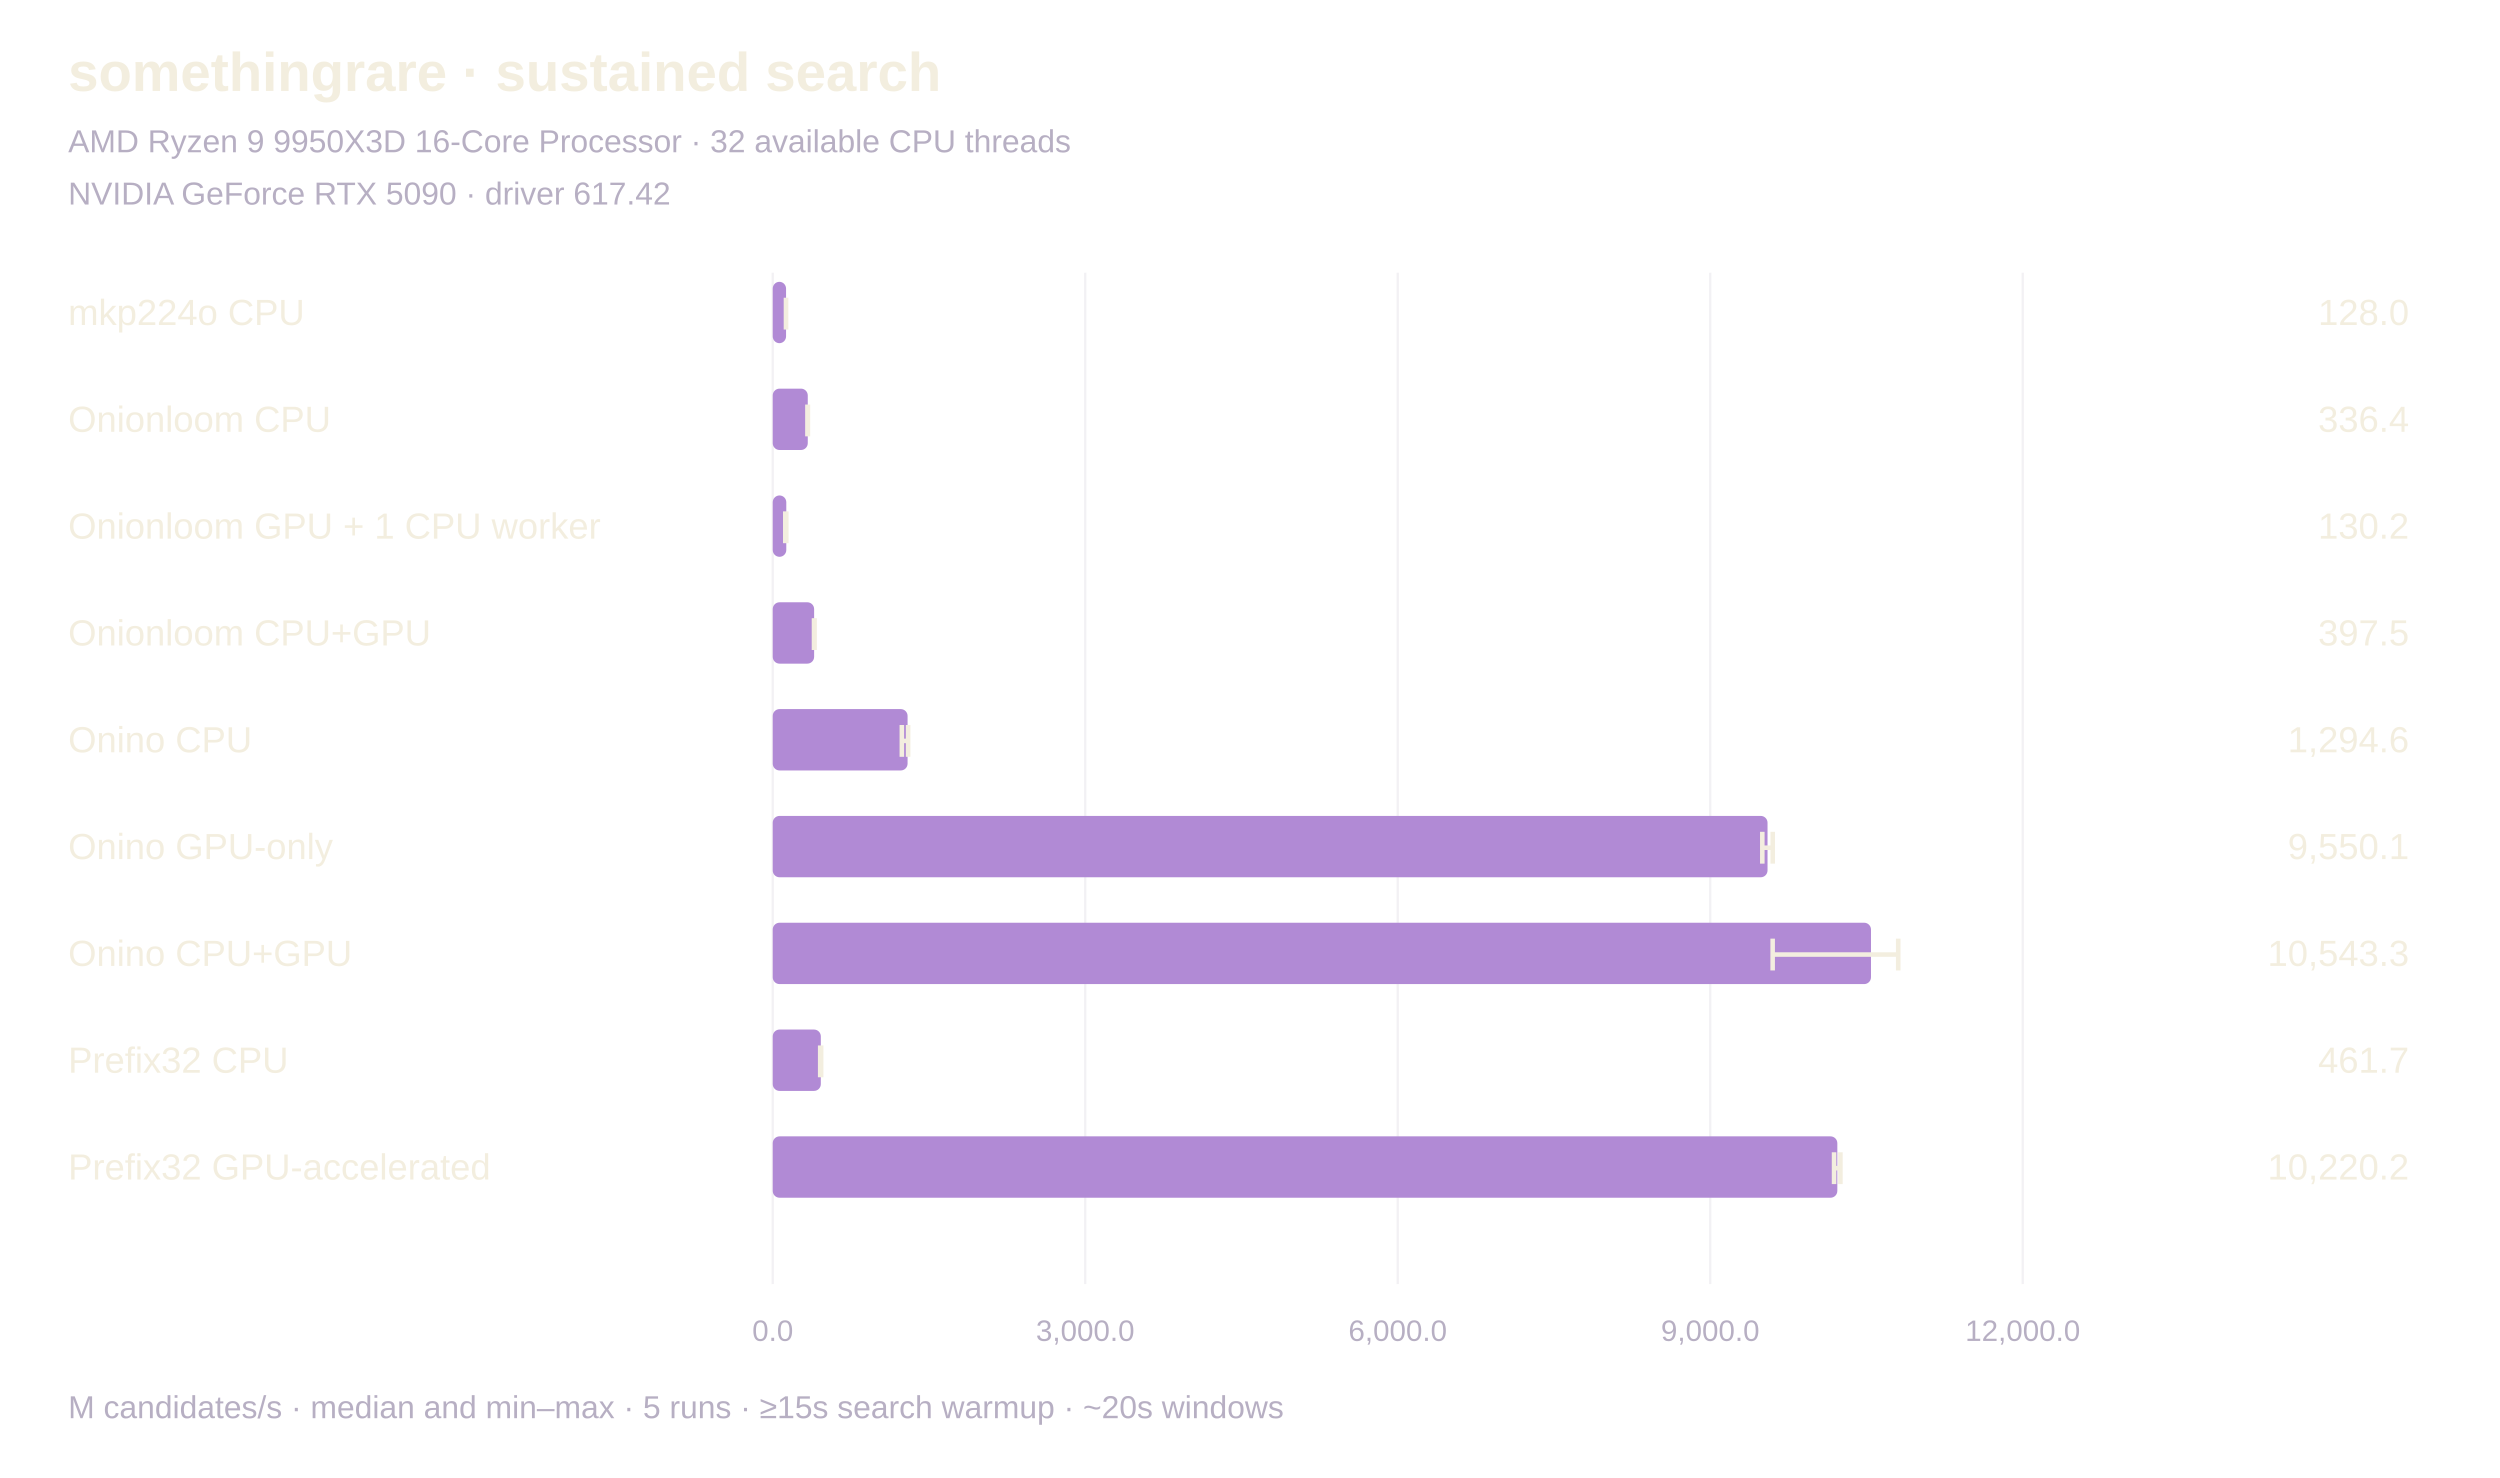
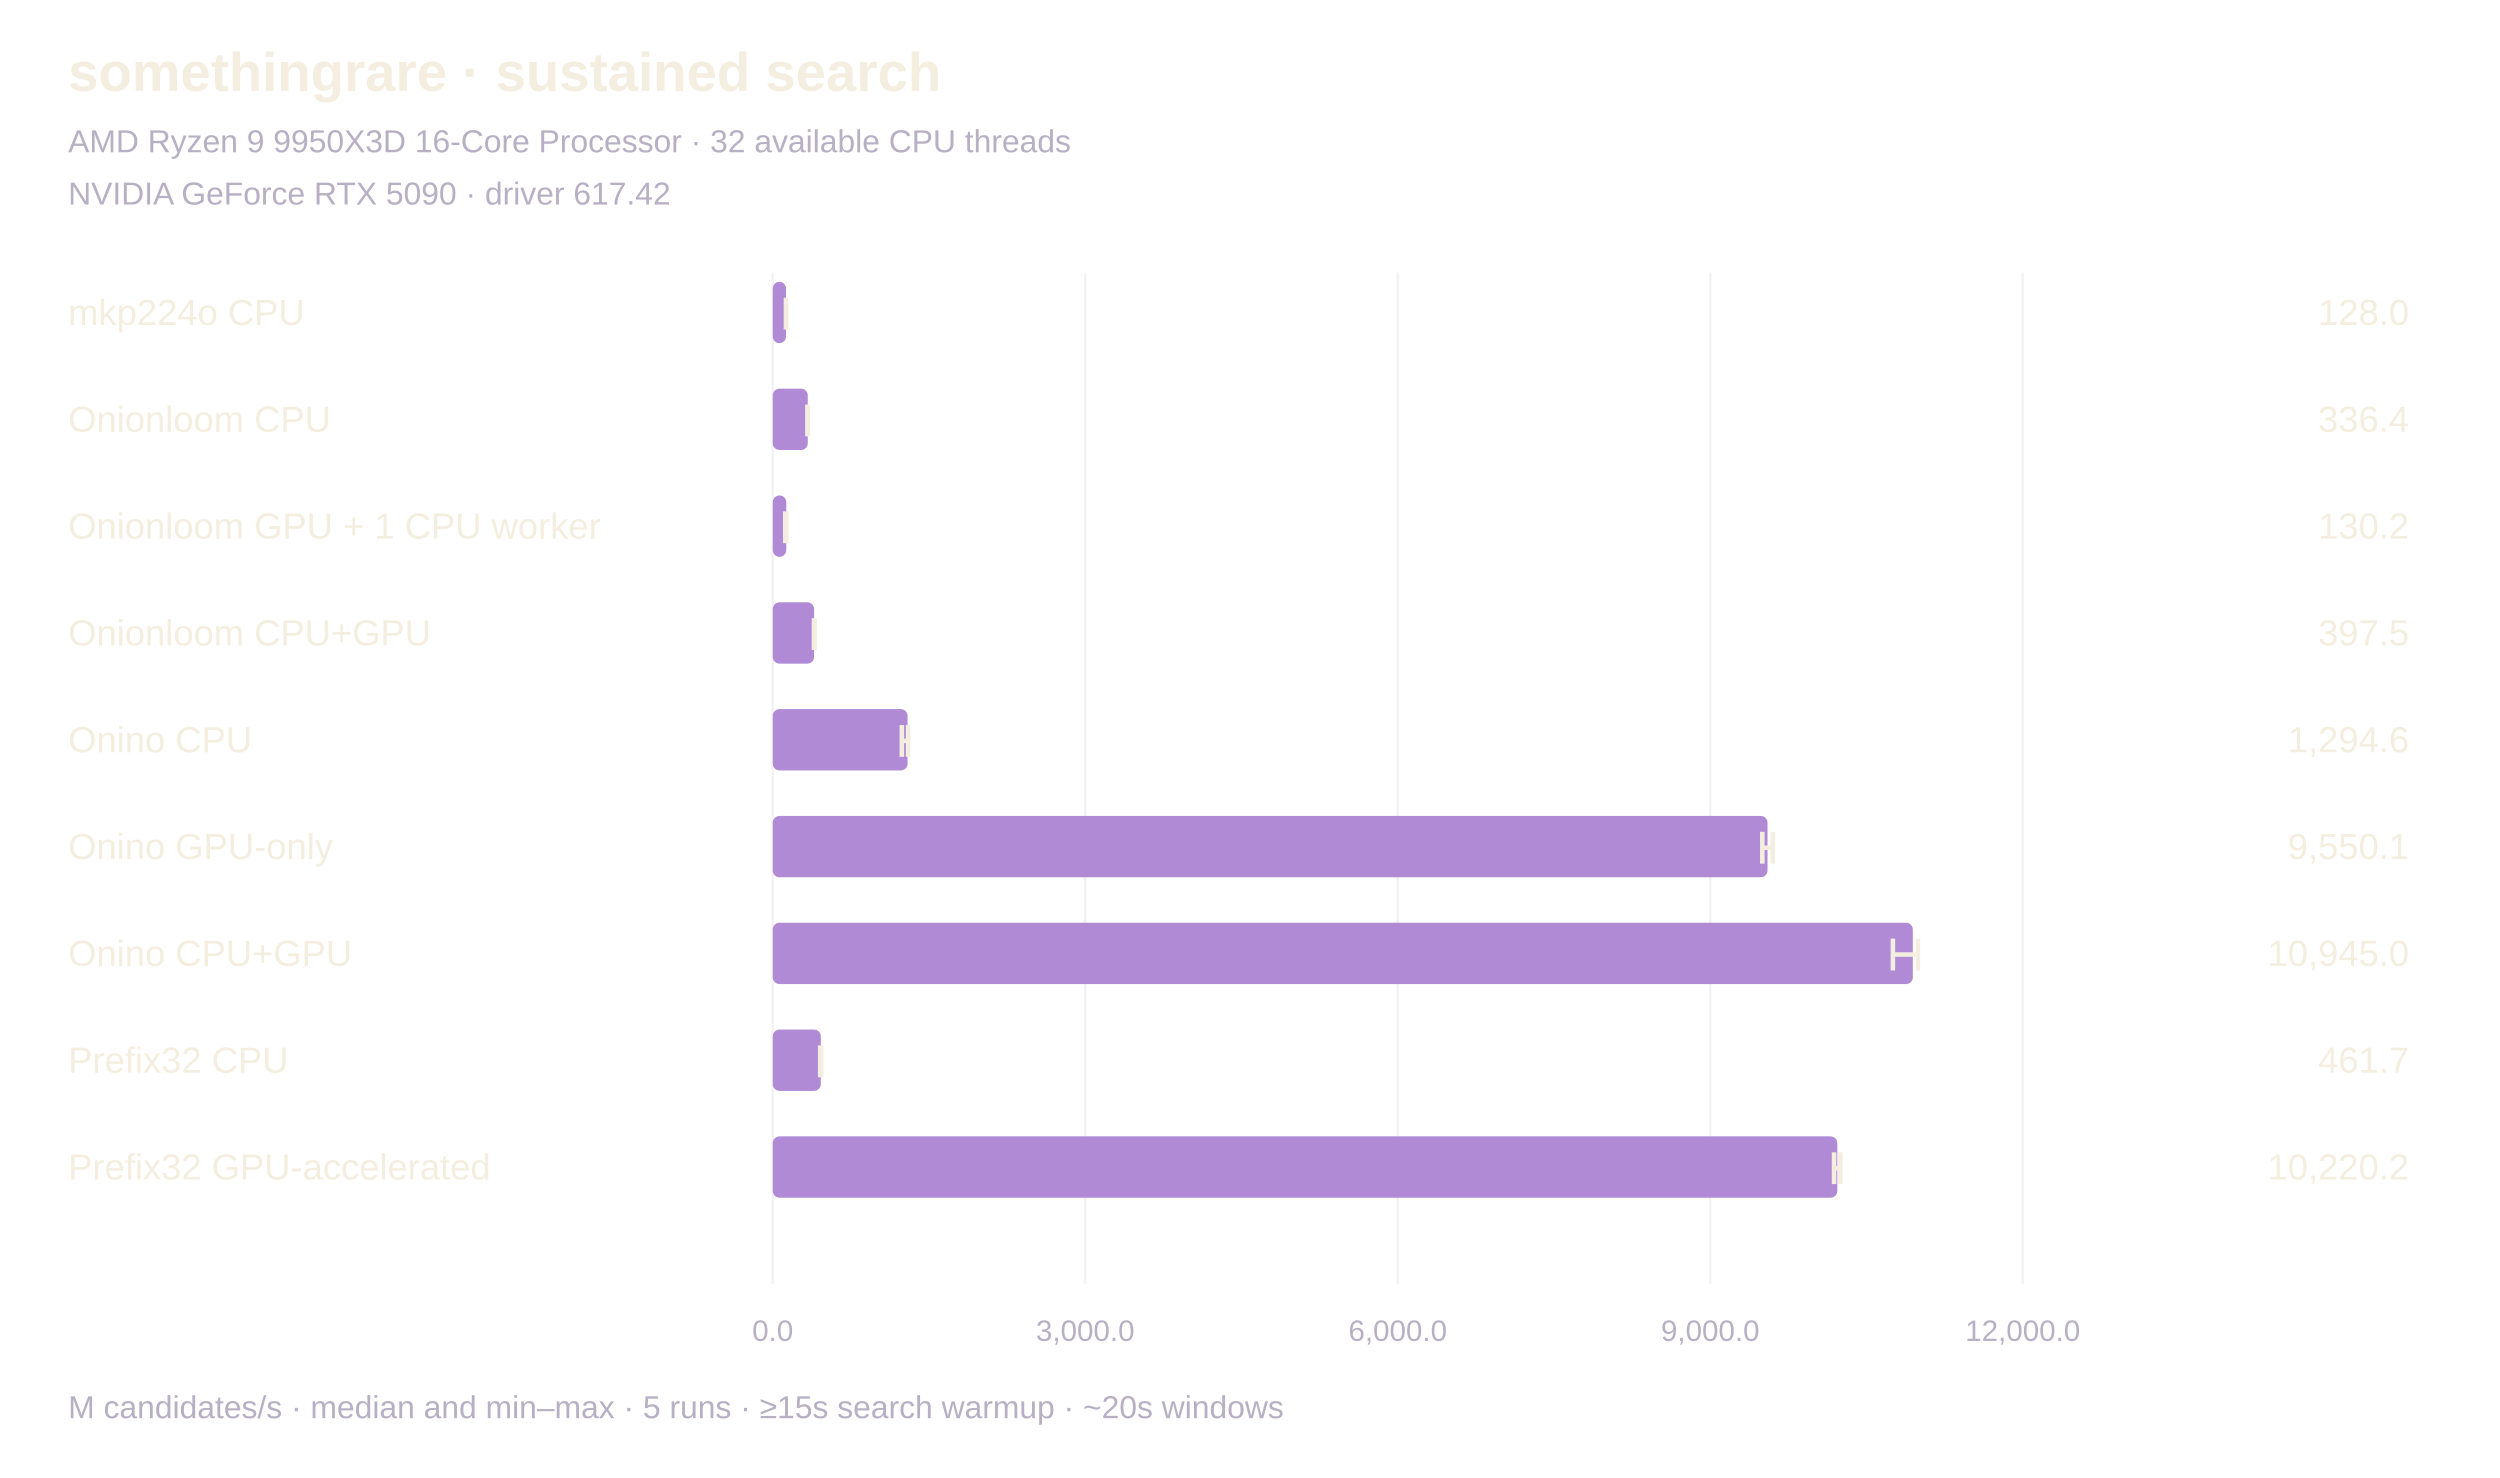
<svg xmlns="http://www.w3.org/2000/svg" viewBox="0 0 1100 650" role="img" aria-labelledby="title desc">
  <g font-family="Segoe UI,Arial,sans-serif" fill="#f3eedf">
    <text x="30" y="40" font-size="24" font-weight="700">somethingrare · sustained search</text>
    <text x="30" y="67" font-size="14" fill="#b7afc3">AMD Ryzen 9 9950X3D 16-Core Processor · 32 available CPU threads</text>
    <text x="30" y="90" font-size="14" fill="#b7afc3">NVIDIA GeForce RTX 5090 · driver 617.42</text>
    <path d="M340 120V565" stroke="#b7afc3" opacity="0.18" />
    <text x="340" y="590" text-anchor="middle" font-size="13" fill="#b7afc3">0.0</text>
    <path d="M477.5 120V565" stroke="#b7afc3" opacity="0.18" />
    <text x="477.5" y="590" text-anchor="middle" font-size="13" fill="#b7afc3">3,000.0</text>
    <path d="M615 120V565" stroke="#b7afc3" opacity="0.18" />
    <text x="615" y="590" text-anchor="middle" font-size="13" fill="#b7afc3">6,000.0</text>
    <path d="M752.5 120V565" stroke="#b7afc3" opacity="0.18" />
    <text x="752.5" y="590" text-anchor="middle" font-size="13" fill="#b7afc3">9,000.0</text>
    <path d="M890 120V565" stroke="#b7afc3" opacity="0.18" />
    <text x="890" y="590" text-anchor="middle" font-size="13" fill="#b7afc3">12,000.0</text>
    <text x="30" y="143" font-size="16">mkp224o CPU</text>
    <rect x="340" y="124" width="5.866" height="27" rx="3" fill="#b18ad5" />
    <path d="M345.824 138H345.875M345.824 131V145M345.875 131V145" stroke="#f3eedf" stroke-width="2" />
    <text x="1060" y="143" text-anchor="end" font-size="16">128.0</text>
    <text x="30" y="190" font-size="16">Onionloom CPU</text>
    <rect x="340" y="171" width="15.419" height="27" rx="3" fill="#b18ad5" />
    <path d="M355.264 185H355.482M355.264 178V192M355.482 178V192" stroke="#f3eedf" stroke-width="2" />
    <text x="1060" y="190" text-anchor="end" font-size="16">336.4</text>
    <text x="30" y="237" font-size="16">Onionloom GPU + 1 CPU worker</text>
    <rect x="340" y="218" width="5.969" height="27" rx="3" fill="#b18ad5" />
    <path d="M345.518 232H345.97M345.518 225V239M345.97 225V239" stroke="#f3eedf" stroke-width="2" />
    <text x="1060" y="237" text-anchor="end" font-size="16">130.2</text>
    <text x="30" y="284" font-size="16">Onionloom CPU+GPU</text>
    <rect x="340" y="265" width="18.217" height="27" rx="3" fill="#b18ad5" />
    <path d="M358.158 279H358.423M358.158 272V286M358.423 272V286" stroke="#f3eedf" stroke-width="2" />
    <text x="1060" y="284" text-anchor="end" font-size="16">397.5</text>
    <text x="30" y="331" font-size="16">Onino CPU</text>
    <rect x="340" y="312" width="59.334" height="27" rx="3" fill="#b18ad5" />
    <path d="M396.809 326H399.571M396.809 319V333M399.571 319V333" stroke="#f3eedf" stroke-width="2" />
    <text x="1060" y="331" text-anchor="end" font-size="16">1,294.6</text>
    <text x="30" y="378" font-size="16">Onino GPU-only</text>
    <rect x="340" y="359" width="437.713" height="27" rx="3" fill="#b18ad5" />
    <path d="M775.415 373H780.005M775.415 366V380M780.005 366V380" stroke="#f3eedf" stroke-width="2" />
    <text x="1060" y="378" text-anchor="end" font-size="16">9,550.1</text>
    <text x="30" y="425" font-size="16">Onino CPU+GPU</text>
-     <rect x="340" y="406" width="483.235" height="27" rx="3" fill="#b18ad5" />
-     <path d="M779.968 420H835.219M779.968 413V427M835.219 413V427" stroke="#f3eedf" stroke-width="2" />
-     <text x="1060" y="425" text-anchor="end" font-size="16">10,543.3</text>
+     <rect x="340" y="406" width="501.646" height="27" rx="3" fill="#b18ad5" />
+     <path d="M832.87 420H843.904M832.87 413V427M843.904 413V427" stroke="#f3eedf" stroke-width="2" />
+     <text x="1060" y="425" text-anchor="end" font-size="16">10,945.0</text>
    <text x="30" y="472" font-size="16">Prefix32 CPU</text>
    <rect x="340" y="453" width="21.163" height="27" rx="3" fill="#b18ad5" />
    <path d="M360.885 467H361.313M360.885 460V474M361.313 460V474" stroke="#f3eedf" stroke-width="2" />
    <text x="1060" y="472" text-anchor="end" font-size="16">461.7</text>
    <text x="30" y="519" font-size="16">Prefix32 GPU-accelerated</text>
    <rect x="340" y="500" width="468.425" height="27" rx="3" fill="#b18ad5" />
    <path d="M806.982 514H809.788M806.982 507V521M809.788 507V521" stroke="#f3eedf" stroke-width="2" />
    <text x="1060" y="519" text-anchor="end" font-size="16">10,220.2</text>
    <text x="30" y="624" font-size="14" fill="#b7afc3">M candidates/s · median and min–max · 5 runs · ≥15s search warmup · ~20s windows</text>
  </g>
</svg>
